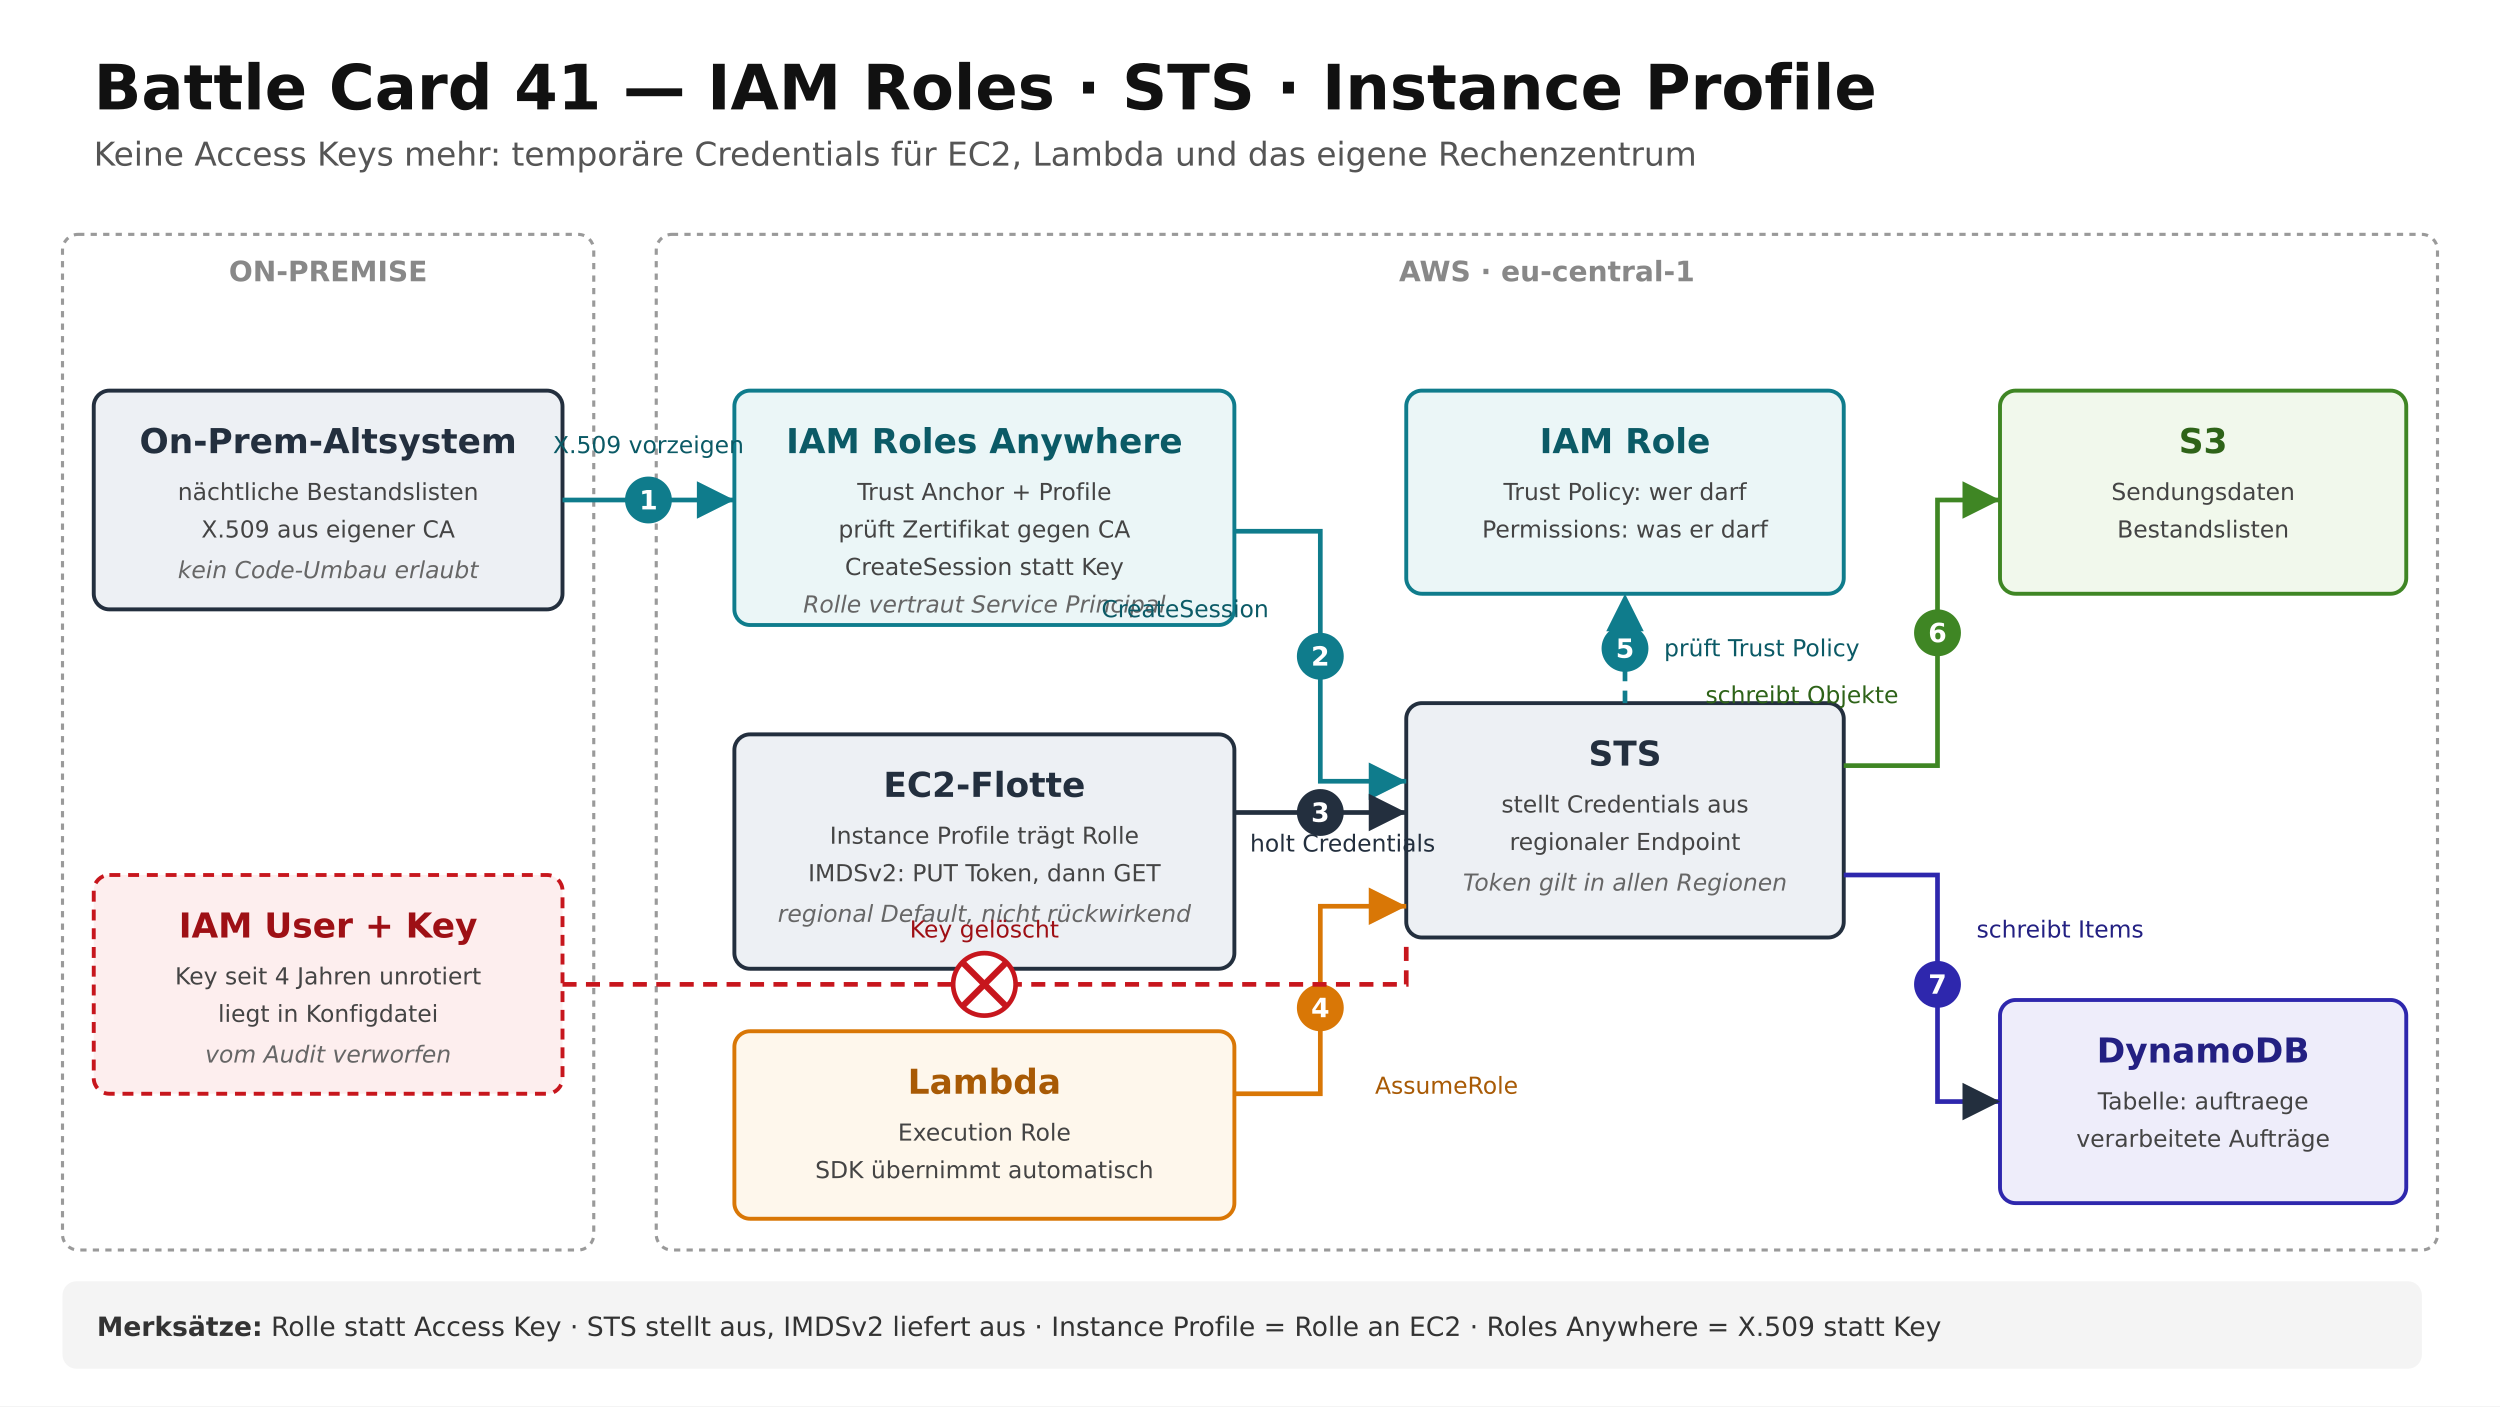
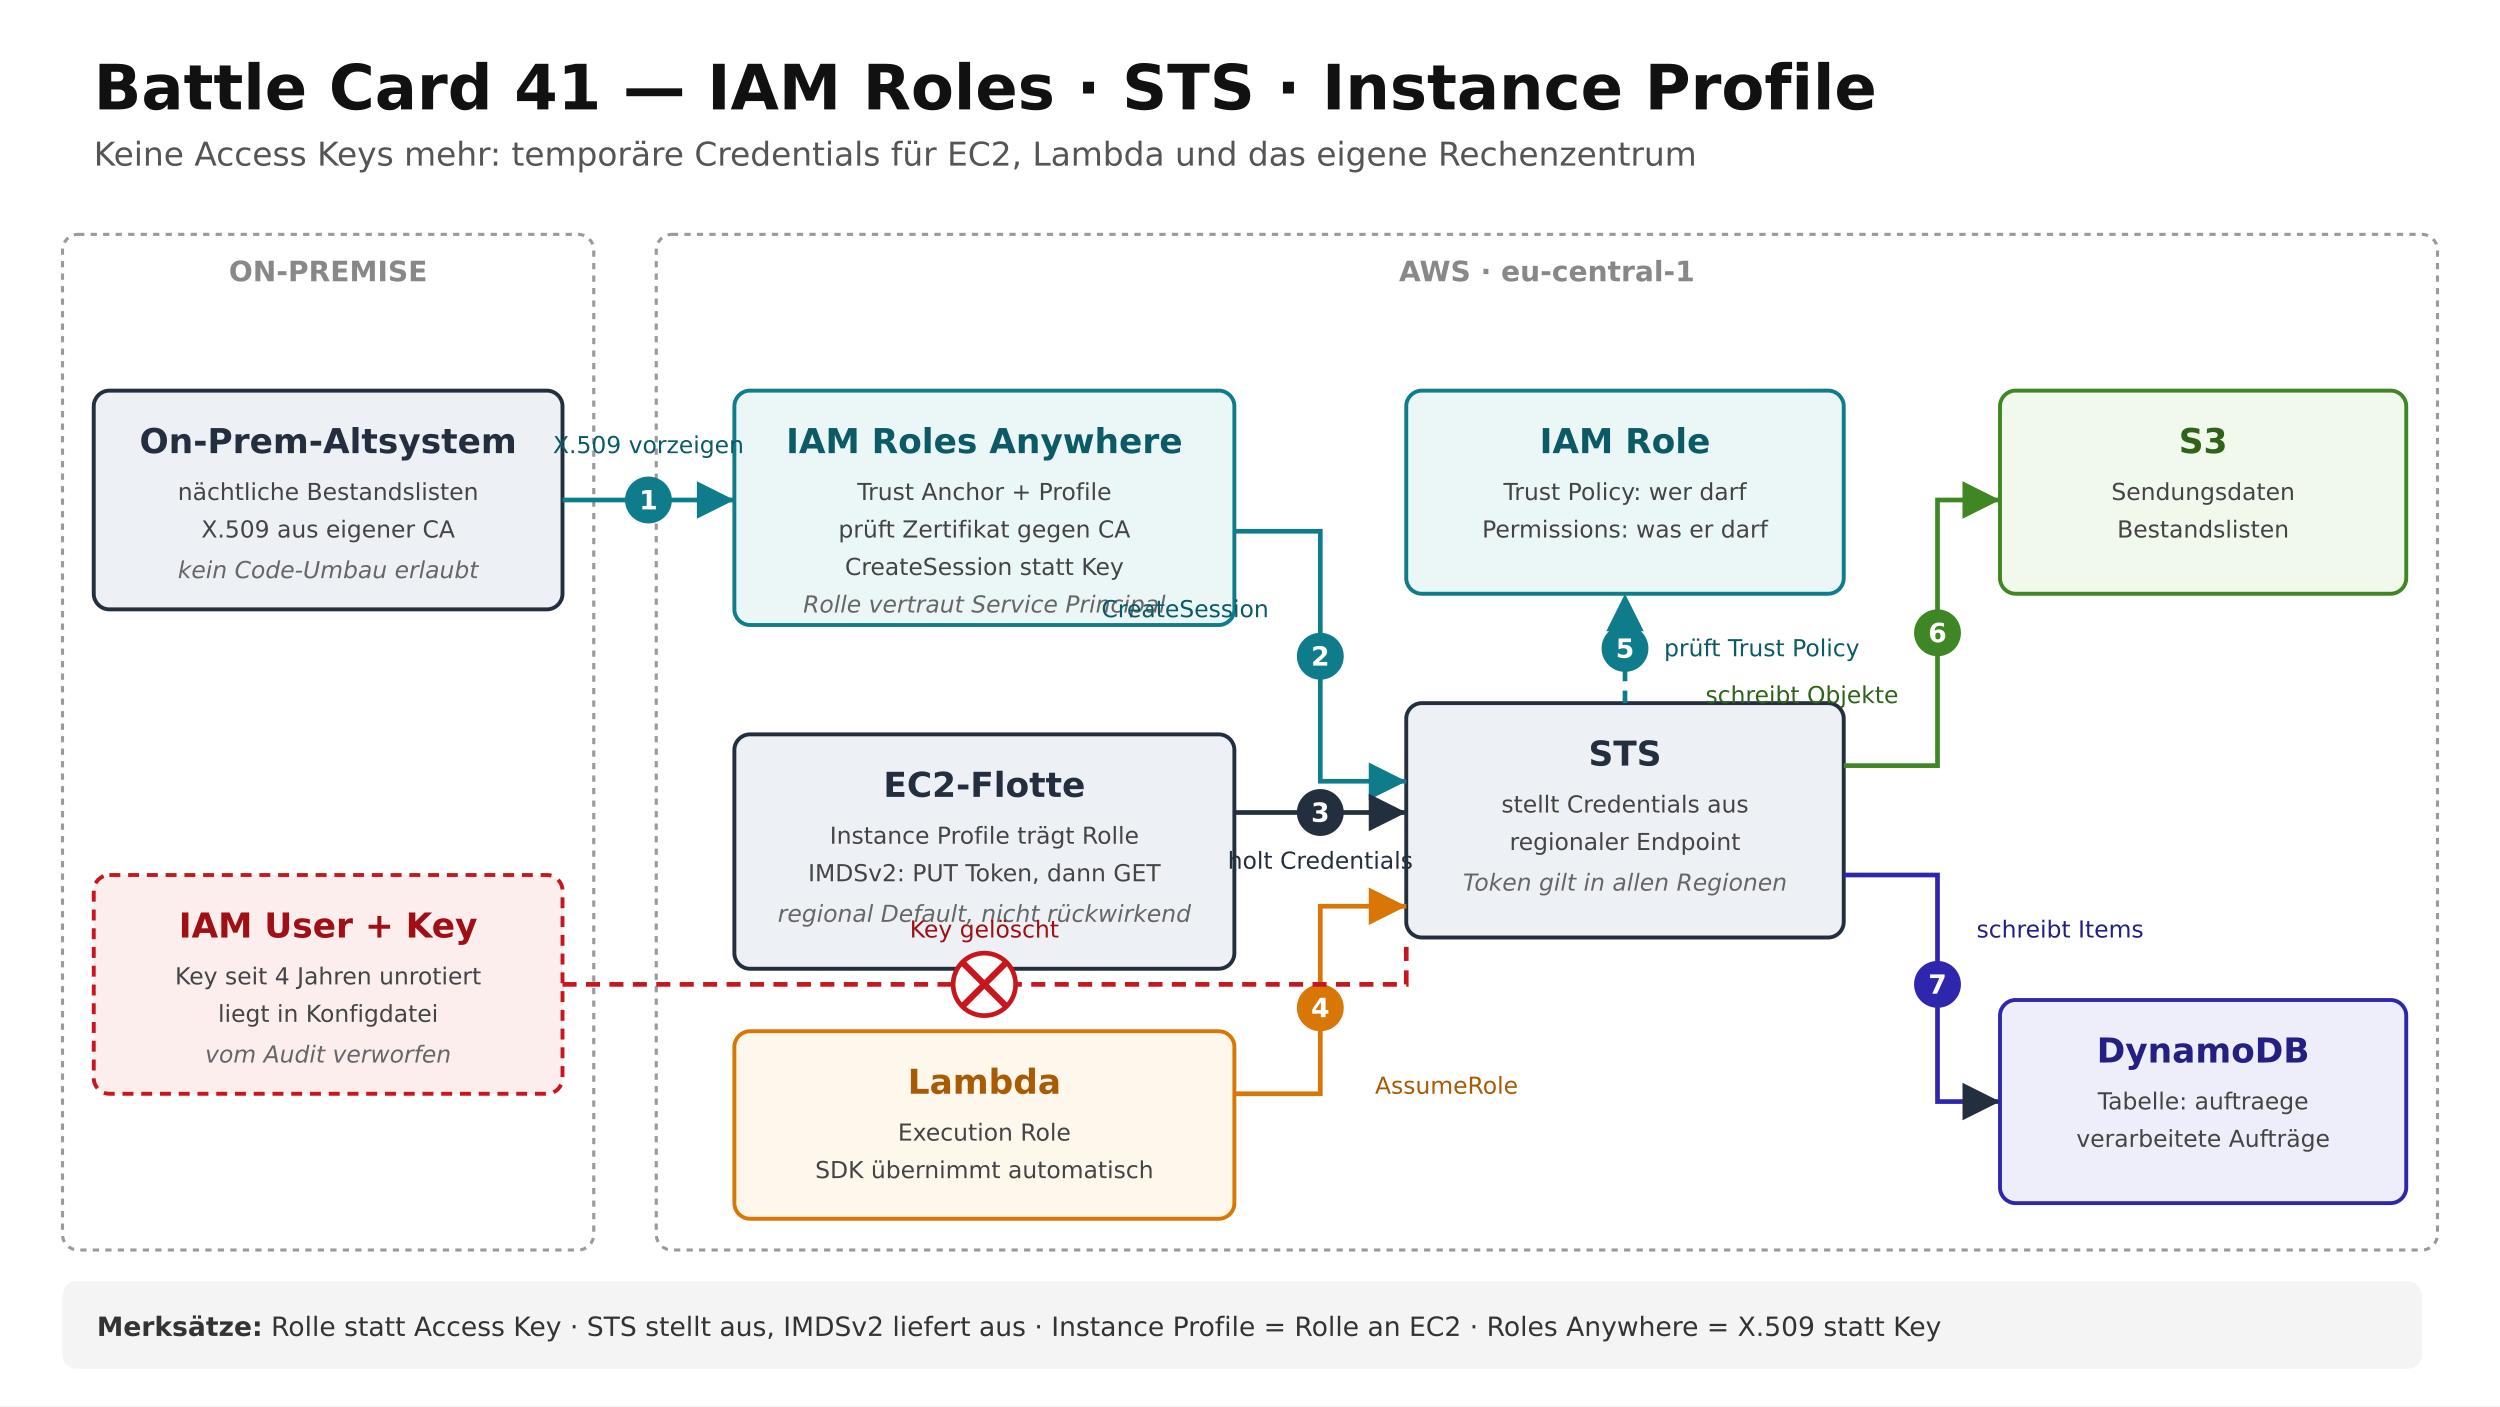
<svg xmlns="http://www.w3.org/2000/svg" viewBox="0 0 1600 900" font-family="DejaVu Sans">
  <defs>
    <marker id="arrN" markerWidth="10" markerHeight="10" refX="8" refY="4" orient="auto">
      <path d="M0,0 L8,4 L0,8 z" fill="#232F3E" />
    </marker>
    <marker id="arrT" markerWidth="10" markerHeight="10" refX="8" refY="4" orient="auto">
      <path d="M0,0 L8,4 L0,8 z" fill="#0F7C8C" />
    </marker>
    <marker id="arrG" markerWidth="10" markerHeight="10" refX="8" refY="4" orient="auto">
      <path d="M0,0 L8,4 L0,8 z" fill="#3F8624" />
    </marker>
    <marker id="arrO" markerWidth="10" markerHeight="10" refX="8" refY="4" orient="auto">
      <path d="M0,0 L8,4 L0,8 z" fill="#D97706" />
    </marker>
  </defs>
  <rect width="1600" height="900" fill="#FFFFFF" />
  <text x="60" y="70" font-size="40" font-weight="bold" fill="#111111">Battle Card 41 — IAM Roles · STS · Instance Profile</text>
  <text x="60" y="106" font-size="21" fill="#555555">Keine Access Keys mehr: temporäre Credentials für EC2, Lambda und das eigene Rechenzentrum</text>
  <rect x="40" y="150" width="340" height="650" rx="10" fill="none" stroke="#9A9A9A" stroke-width="2" stroke-dasharray="4,4" />
  <text x="210" y="180" font-size="18" font-weight="bold" fill="#888888" text-anchor="middle">ON-PREMISE</text>
  <rect x="420" y="150" width="1140" height="650" rx="10" fill="none" stroke="#9A9A9A" stroke-width="2" stroke-dasharray="4,4" />
  <text x="990" y="180" font-size="18" font-weight="bold" fill="#888888" text-anchor="middle">AWS · eu-central-1</text>
  <rect x="60" y="250" width="300" height="140" rx="10" fill="#EDF0F4" stroke="#232F3E" stroke-width="2.5" />
  <text x="210" y="290" font-size="22" font-weight="bold" fill="#232F3E" text-anchor="middle">On-Prem-Altsystem</text>
  <text x="210" y="320" font-size="15" fill="#444444" text-anchor="middle">nächtliche Bestandslisten</text>
  <text x="210" y="344" font-size="15" fill="#444444" text-anchor="middle">X.509 aus eigener CA</text>
  <text x="210" y="370" font-size="15" font-style="italic" fill="#666666" text-anchor="middle">kein Code-Umbau erlaubt</text>
  <rect x="60" y="560" width="300" height="140" rx="10" fill="#FDEEEE" stroke="#C7161D" stroke-width="2.5" stroke-dasharray="7,5" />
  <text x="210" y="600" font-size="22" font-weight="bold" fill="#9E1015" text-anchor="middle">IAM User + Key</text>
  <text x="210" y="630" font-size="15" fill="#444444" text-anchor="middle">Key seit 4 Jahren unrotiert</text>
  <text x="210" y="654" font-size="15" fill="#444444" text-anchor="middle">liegt in Konfigdatei</text>
  <text x="210" y="680" font-size="15" font-style="italic" fill="#666666" text-anchor="middle">vom Audit verworfen</text>
  <rect x="470" y="250" width="320" height="150" rx="10" fill="#EBF6F7" stroke="#0F7C8C" stroke-width="2.5" />
  <text x="630" y="290" font-size="22" font-weight="bold" fill="#0B5A66" text-anchor="middle">IAM Roles Anywhere</text>
  <text x="630" y="320" font-size="15" fill="#444444" text-anchor="middle">Trust Anchor + Profile</text>
  <text x="630" y="344" font-size="15" fill="#444444" text-anchor="middle">prüft Zertifikat gegen CA</text>
  <text x="630" y="368" font-size="15" fill="#444444" text-anchor="middle">CreateSession statt Key</text>
  <text x="630" y="392" font-size="15" font-style="italic" fill="#666666" text-anchor="middle">Rolle vertraut Service Principal</text>
  <rect x="470" y="470" width="320" height="150" rx="10" fill="#EDF0F4" stroke="#232F3E" stroke-width="2.5" />
  <text x="630" y="510" font-size="22" font-weight="bold" fill="#232F3E" text-anchor="middle">EC2-Flotte</text>
  <text x="630" y="540" font-size="15" fill="#444444" text-anchor="middle">Instance Profile trägt Rolle</text>
  <text x="630" y="564" font-size="15" fill="#444444" text-anchor="middle">IMDSv2: PUT Token, dann GET</text>
  <text x="630" y="590" font-size="15" font-style="italic" fill="#666666" text-anchor="middle">regional Default, nicht rückwirkend</text>
  <rect x="470" y="660" width="320" height="120" rx="10" fill="#FEF7EC" stroke="#D97706" stroke-width="2.5" />
  <text x="630" y="700" font-size="22" font-weight="bold" fill="#A85A05" text-anchor="middle">Lambda</text>
  <text x="630" y="730" font-size="15" fill="#444444" text-anchor="middle">Execution Role</text>
  <text x="630" y="754" font-size="15" fill="#444444" text-anchor="middle">SDK übernimmt automatisch</text>
  <rect x="900" y="250" width="280" height="130" rx="10" fill="#EBF6F7" stroke="#0F7C8C" stroke-width="2.5" />
  <text x="1040" y="290" font-size="22" font-weight="bold" fill="#0B5A66" text-anchor="middle">IAM Role</text>
  <text x="1040" y="320" font-size="15" fill="#444444" text-anchor="middle">Trust Policy: wer darf</text>
  <text x="1040" y="344" font-size="15" fill="#444444" text-anchor="middle">Permissions: was er darf</text>
  <rect x="900" y="450" width="280" height="150" rx="10" fill="#EDF0F4" stroke="#232F3E" stroke-width="2.5" />
  <text x="1040" y="490" font-size="22" font-weight="bold" fill="#232F3E" text-anchor="middle">STS</text>
  <text x="1040" y="520" font-size="15" fill="#444444" text-anchor="middle">stellt Credentials aus</text>
  <text x="1040" y="544" font-size="15" fill="#444444" text-anchor="middle">regionaler Endpoint</text>
  <text x="1040" y="570" font-size="15" font-style="italic" fill="#666666" text-anchor="middle">Token gilt in allen Regionen</text>
  <rect x="1280" y="250" width="260" height="130" rx="10" fill="#F1F8EC" stroke="#3F8624" stroke-width="2.5" />
  <text x="1410" y="290" font-size="22" font-weight="bold" fill="#2E6318" text-anchor="middle">S3</text>
  <text x="1410" y="320" font-size="15" fill="#444444" text-anchor="middle">Sendungsdaten</text>
  <text x="1410" y="344" font-size="15" fill="#444444" text-anchor="middle">Bestandslisten</text>
  <rect x="1280" y="640" width="260" height="130" rx="10" fill="#EEEDFA" stroke="#2E27AD" stroke-width="2.5" />
  <text x="1410" y="680" font-size="22" font-weight="bold" fill="#232082" text-anchor="middle">DynamoDB</text>
  <text x="1410" y="710" font-size="15" fill="#444444" text-anchor="middle">Tabelle: auftraege</text>
  <text x="1410" y="734" font-size="15" fill="#444444" text-anchor="middle">verarbeitete Aufträge</text>
  <path d="M360,320 L470,320" stroke="#0F7C8C" stroke-width="3" marker-end="url(#arrT)" fill="none" />
  <circle cx="415" cy="320" r="15" fill="#0F7C8C" />
  <text x="415" y="326" font-size="17" font-weight="bold" fill="#FFFFFF" text-anchor="middle">1</text>
  <text x="415" y="290" font-size="15" fill="#0B5A66" text-anchor="middle">X.509 vorzeigen</text>
  <path d="M790,340 L845,340 L845,500 L900,500" stroke="#0F7C8C" stroke-width="3" marker-end="url(#arrT)" fill="none" />
  <circle cx="845" cy="420" r="15" fill="#0F7C8C" />
  <text x="845" y="426" font-size="17" font-weight="bold" fill="#FFFFFF" text-anchor="middle">2</text>
  <text x="812" y="395" font-size="15" fill="#0B5A66" text-anchor="end">CreateSession</text>
  <path d="M790,520 L900,520" stroke="#232F3E" stroke-width="3" marker-end="url(#arrN)" fill="none" />
  <circle cx="845" cy="520" r="15" fill="#232F3E" />
  <text x="845" y="526" font-size="17" font-weight="bold" fill="#FFFFFF" text-anchor="middle">3</text>
-   <text x="800" y="545" font-size="15" fill="#232F3E" text-anchor="start">holt Credentials</text>
+   <text x="845" y="556" font-size="15" fill="#232F3E" text-anchor="middle">holt Credentials</text>
  <path d="M790,700 L845,700 L845,580 L900,580" stroke="#D97706" stroke-width="3" marker-end="url(#arrO)" fill="none" />
  <circle cx="845" cy="645" r="15" fill="#D97706" />
  <text x="845" y="651" font-size="17" font-weight="bold" fill="#FFFFFF" text-anchor="middle">4</text>
  <text x="880" y="700" font-size="15" fill="#A85A05" text-anchor="start">AssumeRole</text>
  <path d="M1040,450 L1040,380" stroke="#0F7C8C" stroke-width="3" stroke-dasharray="8,6" marker-end="url(#arrT)" fill="none" />
  <circle cx="1040" cy="415" r="15" fill="#0F7C8C" />
  <text x="1040" y="421" font-size="17" font-weight="bold" fill="#FFFFFF" text-anchor="middle">5</text>
  <text x="1065" y="420" font-size="15" fill="#0B5A66" text-anchor="start">prüft Trust Policy</text>
  <path d="M1180,490 L1240,490 L1240,320 L1280,320" stroke="#3F8624" stroke-width="3" marker-end="url(#arrG)" fill="none" />
  <circle cx="1240" cy="405" r="15" fill="#3F8624" />
  <text x="1240" y="411" font-size="17" font-weight="bold" fill="#FFFFFF" text-anchor="middle">6</text>
  <text x="1215" y="450" font-size="15" fill="#2E6318" text-anchor="end">schreibt Objekte</text>
  <path d="M1180,560 L1240,560 L1240,705 L1280,705" stroke="#2E27AD" stroke-width="3" marker-end="url(#arrN)" fill="none" />
  <circle cx="1240" cy="630" r="15" fill="#2E27AD" />
  <text x="1240" y="636" font-size="17" font-weight="bold" fill="#FFFFFF" text-anchor="middle">7</text>
  <text x="1265" y="600" font-size="15" fill="#232082" text-anchor="start">schreibt Items</text>
  <path d="M360,630 L900,630 L900,600" stroke="#C7161D" stroke-width="3" stroke-dasharray="9,6" fill="none" />
  <circle cx="630" cy="630" r="20" fill="#FFFFFF" stroke="#C7161D" stroke-width="3" />
  <path d="M616,616 L644,644" stroke="#C7161D" stroke-width="4" fill="none" />
  <path d="M644,616 L616,644" stroke="#C7161D" stroke-width="4" fill="none" />
  <text x="630" y="600" font-size="15" fill="#9E1015" text-anchor="middle">Key gelöscht</text>
  <rect x="40" y="820" width="1510" height="56" rx="9" fill="#F4F4F4" />
  <text x="62" y="855" font-size="17" fill="#333333">
    <tspan font-weight="bold">Merksätze:</tspan>  Rolle statt Access Key · STS stellt aus, IMDSv2 liefert aus · Instance Profile = Rolle an EC2 · Roles Anywhere = X.509 statt Key</text>
</svg>
